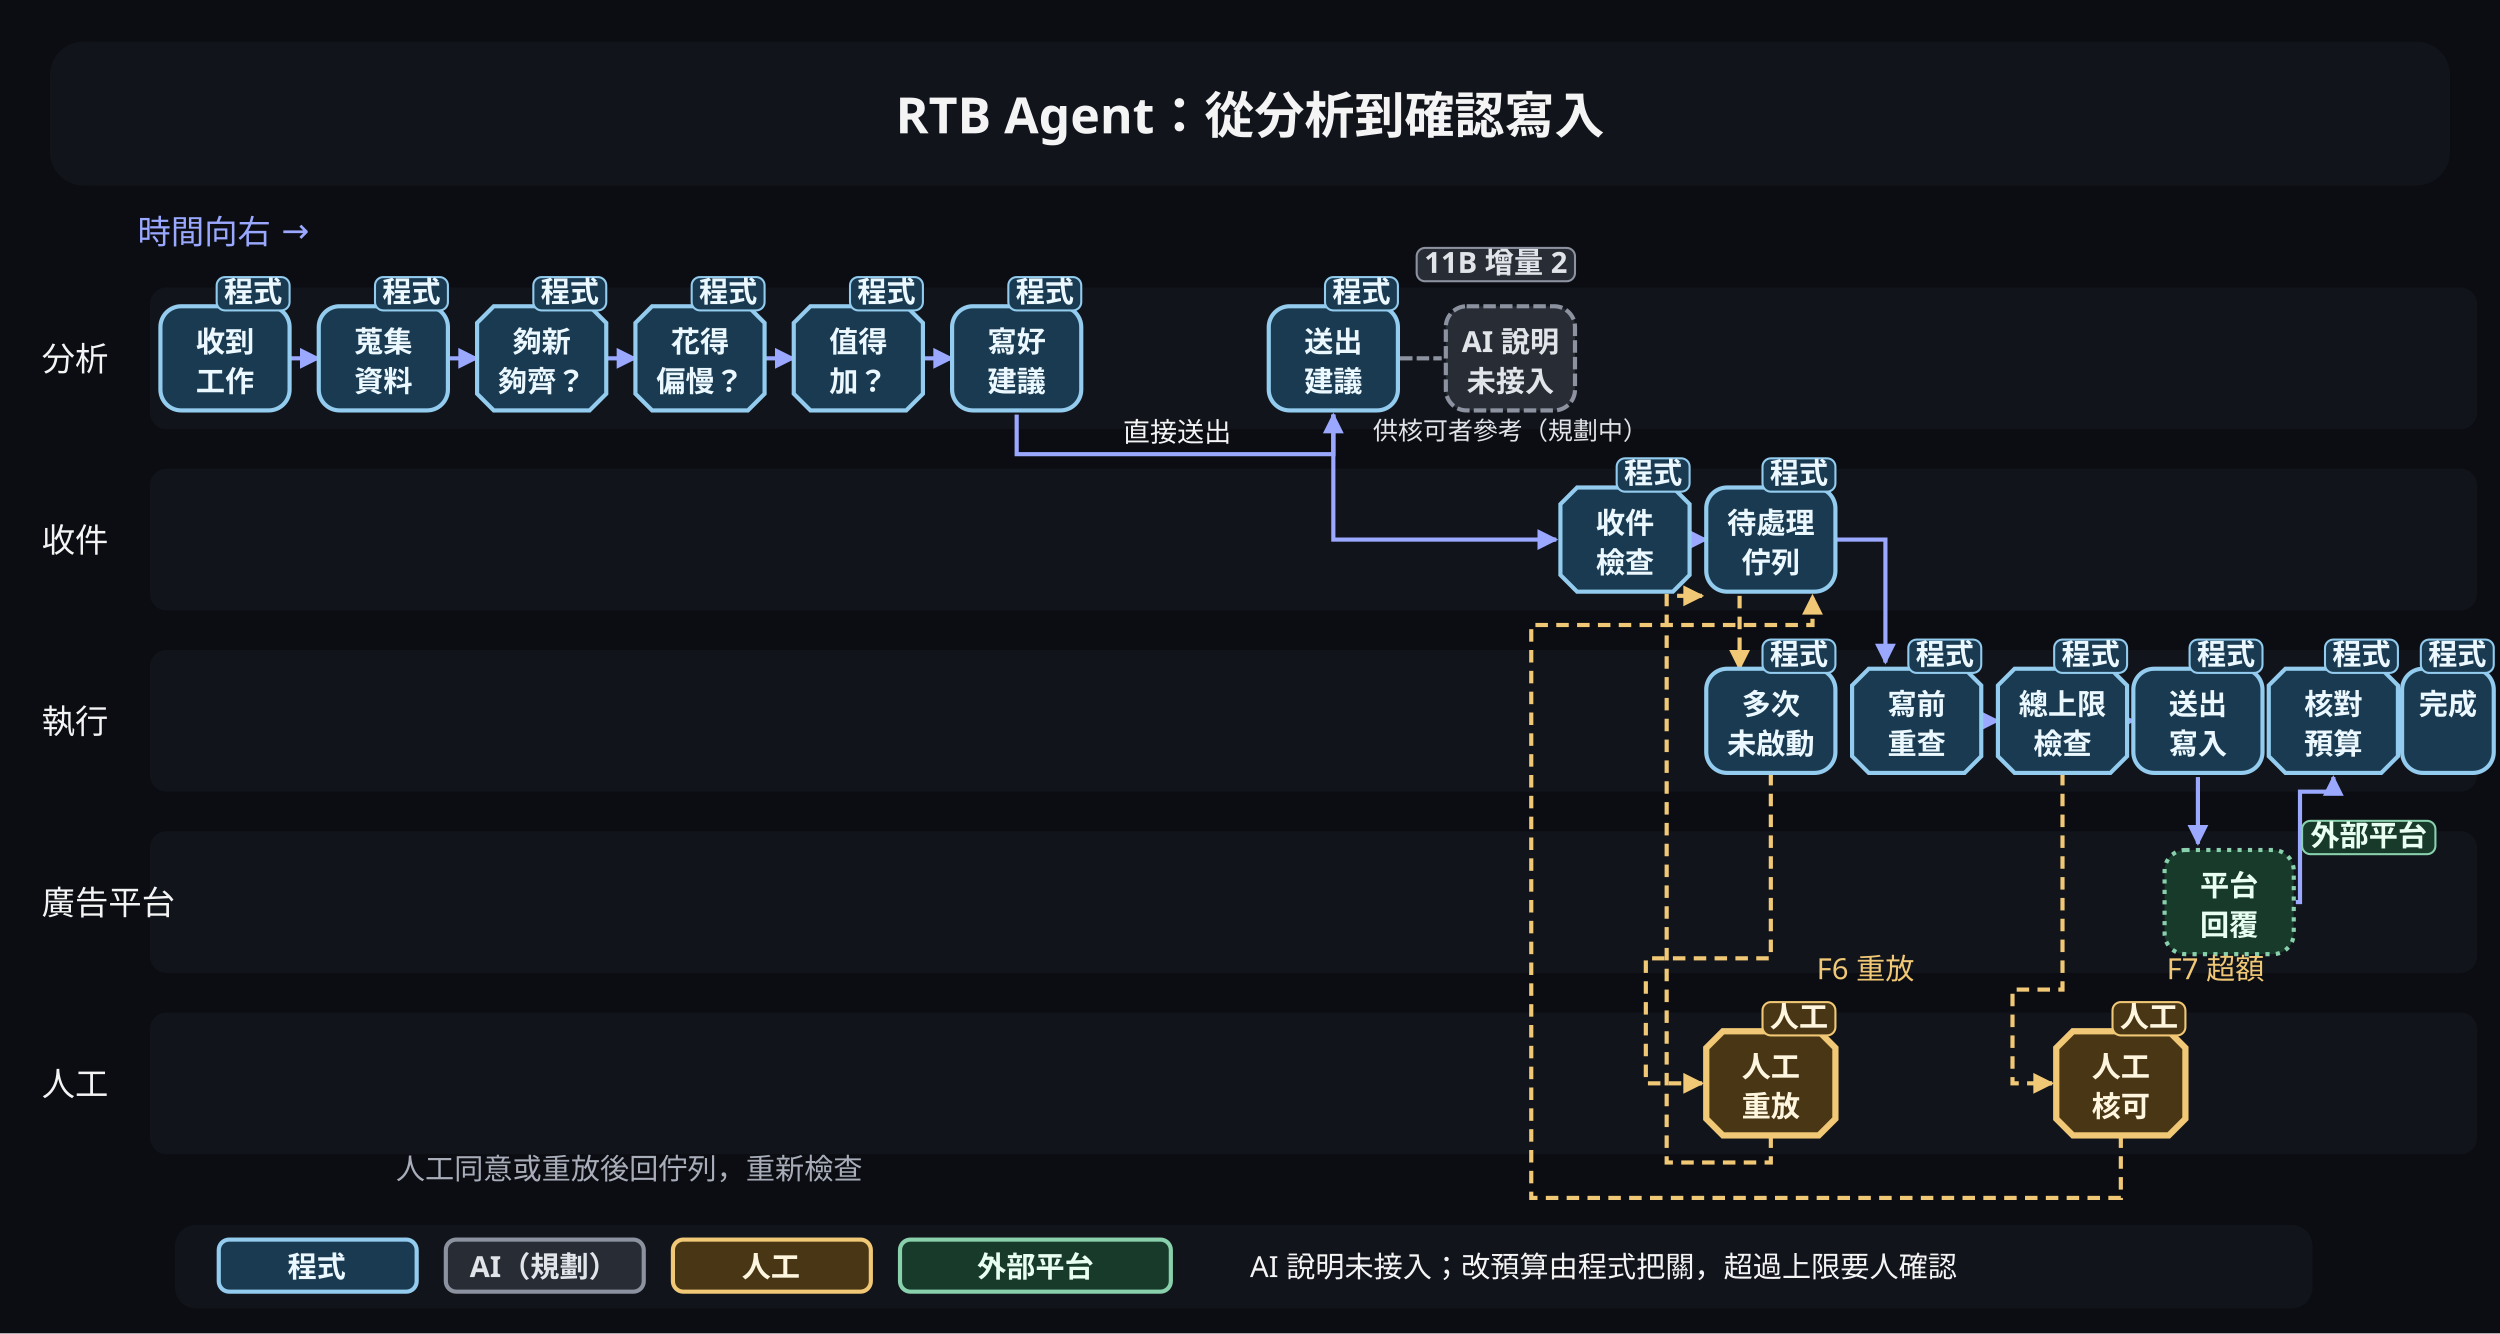
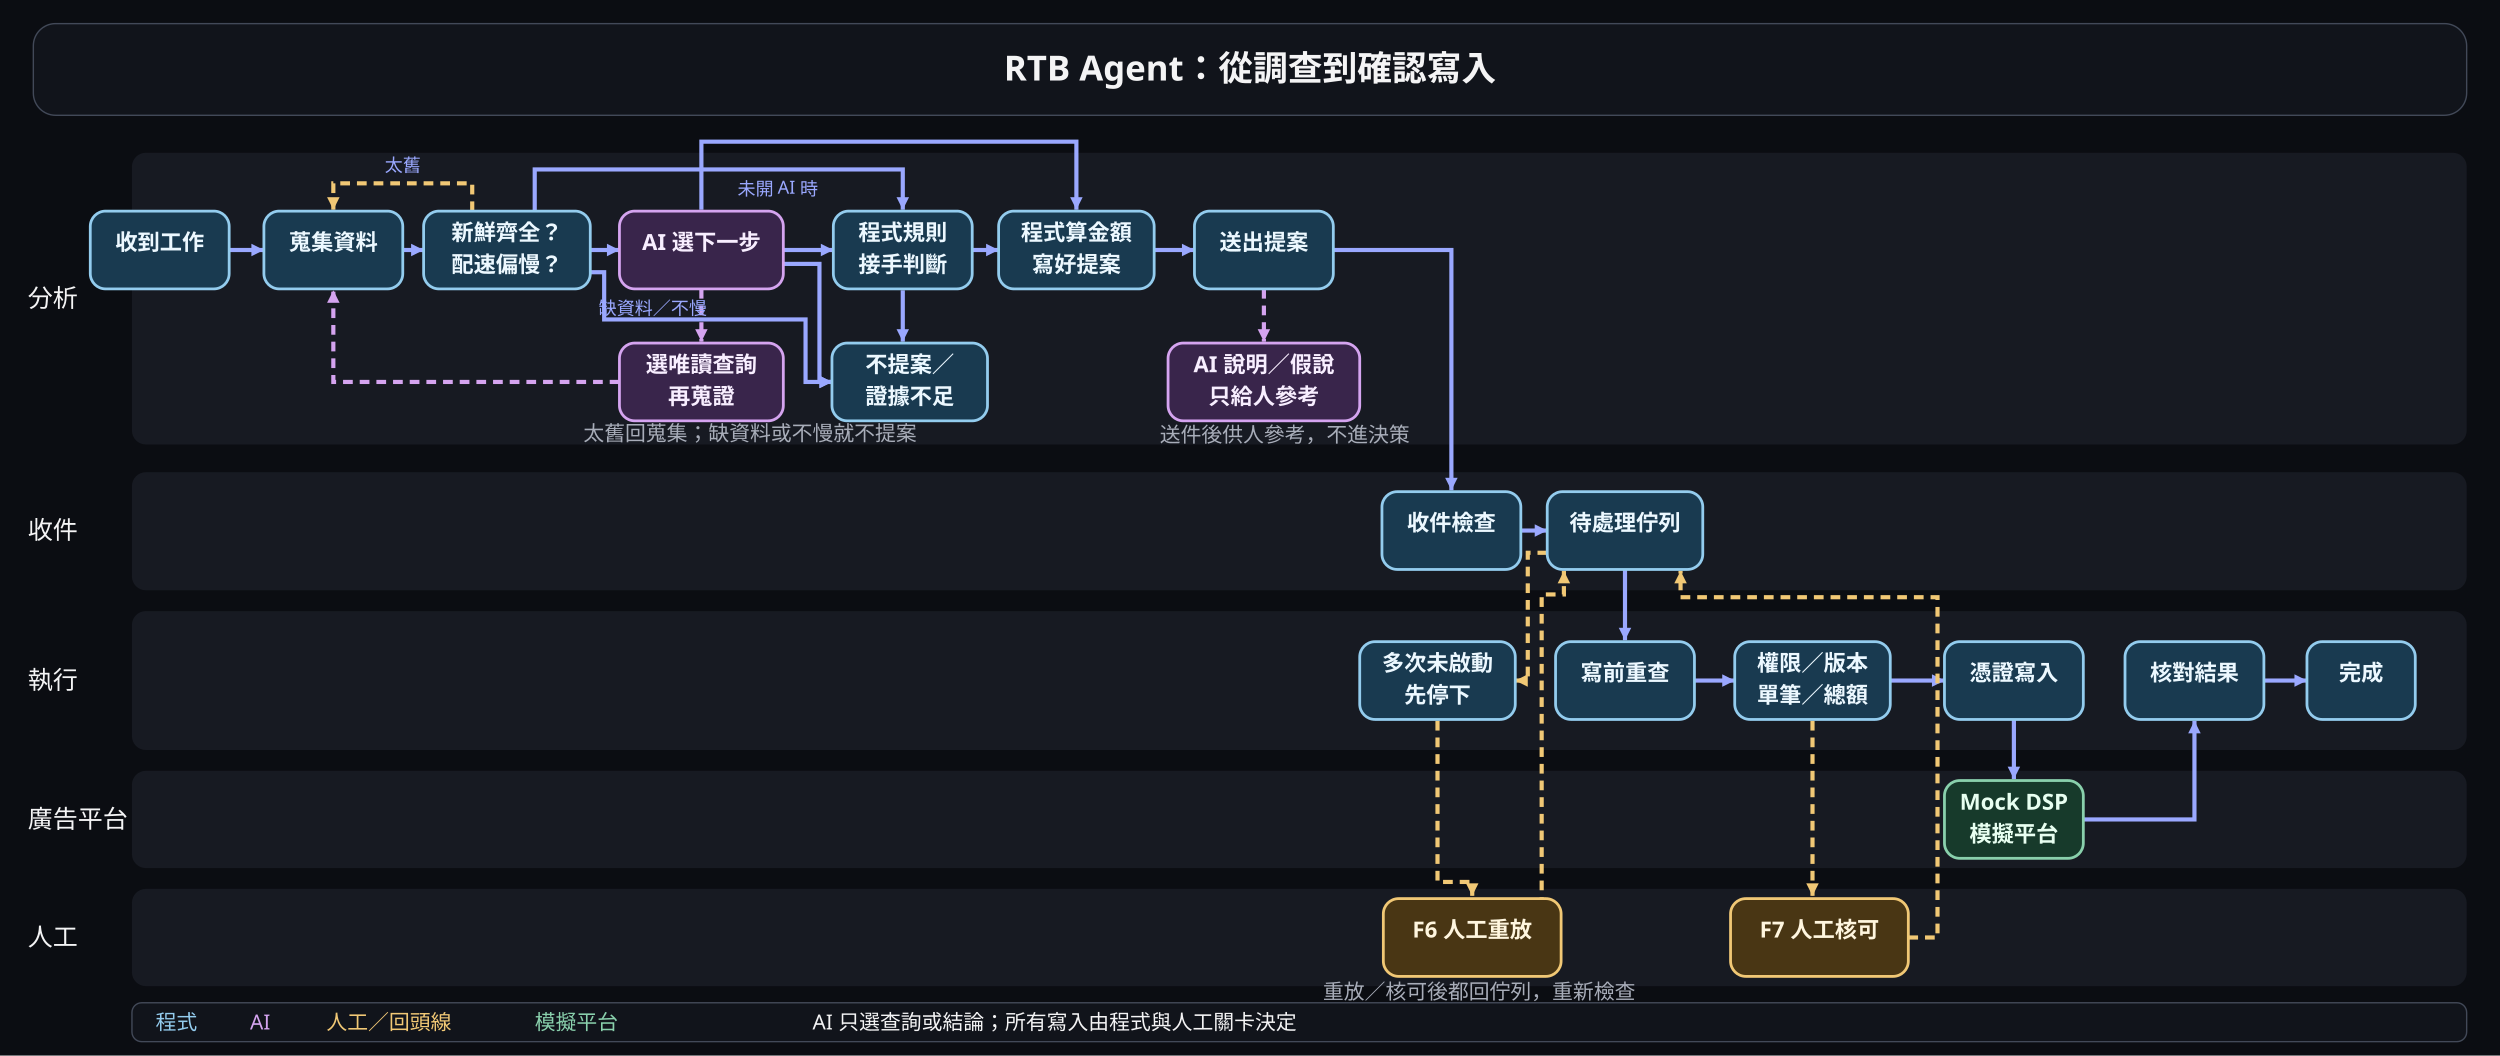
- <svg xmlns="http://www.w3.org/2000/svg" width="1200" height="640" viewBox="0 0 1200 640" role="img" aria-labelledby="title desc" font-family="Hiragino Sans GB, sans-serif">
+ <svg xmlns="http://www.w3.org/2000/svg" width="1800" height="760" viewBox="0 0 1800 760" role="img" aria-labelledby="title desc" font-family="Hiragino Sans GB, sans-serif">
  <defs>
-     <marker id="arrow" viewBox="0 0 10 10" refX="9" refY="5" markerWidth="5" markerHeight="5" orient="auto-start-reverse">
-       <path d="M0 0L10 5L0 10Z" fill="#9aa8ff" />
-     </marker>
-     <marker id="human-arrow" viewBox="0 0 10 10" refX="9" refY="5" markerWidth="5" markerHeight="5" orient="auto-start-reverse">
-       <path d="M0 0L10 5L0 10Z" fill="#f1c875" />
+     <marker id="arrow-query" markerWidth="3" markerHeight="3" refX="8" refY="4" orient="auto" viewBox="0 0 8 8">
+       <path d="M0 0L8 4L0 8Z" fill="#d5a4f0" />
    </marker>
  </defs>
-   <rect width="1200" height="640" fill="#0b0d12" />
-   <rect x="24" y="20" width="1152" height="69" rx="16" fill="#11141b" />
-   <text x="600" y="64" fill="#f4f4f5" font-size="24" text-anchor="middle" font-weight="700">RTB Agent：從分析到確認寫入</text>
-   <text x="66" y="117" fill="#9aa8ff" font-size="16">時間向右 →</text>
-   <rect x="72" y="138" width="1117" height="68" rx="8" fill="#11141b" />
-   <text x="20" y="178" fill="#f4f4f5" font-size="16">分析</text>
-   <rect x="72" y="225" width="1117" height="68" rx="8" fill="#11141b" />
-   <text x="20" y="265" fill="#f4f4f5" font-size="16">收件</text>
-   <rect x="72" y="312" width="1117" height="68" rx="8" fill="#11141b" />
-   <text x="20" y="352" fill="#f4f4f5" font-size="16">執行</text>
-   <rect x="72" y="399" width="1117" height="68" rx="8" fill="#11141b" />
-   <text x="20" y="439" fill="#f4f4f5" font-size="16">廣告平台</text>
-   <rect x="72" y="486" width="1117" height="68" rx="8" fill="#11141b" />
-   <text x="20" y="526" fill="#f4f4f5" font-size="16">人工</text>
-   <path d="M139 172H153" fill="none" stroke="#9aa8ff" stroke-width="2" marker-end="url(#arrow)" />
-   <path d="M215 172H229" fill="none" stroke="#9aa8ff" stroke-width="2" marker-end="url(#arrow)" />
-   <path d="M291 172H305" fill="none" stroke="#9aa8ff" stroke-width="2" marker-end="url(#arrow)" />
-   <path d="M367 172H381" fill="none" stroke="#9aa8ff" stroke-width="2" marker-end="url(#arrow)" />
-   <path d="M443 172H457" fill="none" stroke="#9aa8ff" stroke-width="2" marker-end="url(#arrow)" />
-   <path d="M488 199V218H640V199" fill="none" stroke="#9aa8ff" stroke-width="2" marker-end="url(#arrow)" />
-   <path d="M640 199V259H747" fill="none" stroke="#9aa8ff" stroke-width="2" marker-end="url(#arrow)" />
-   <path d="M811 259H819" fill="none" stroke="#9aa8ff" stroke-width="2" marker-end="url(#arrow)" />
-   <path d="M881 259H905V318" fill="none" stroke="#9aa8ff" stroke-width="2" marker-end="url(#arrow)" />
-   <path d="M951 346H959" fill="none" stroke="#9aa8ff" stroke-width="2" marker-end="url(#arrow)" />
-   <path d="M1021 346H1024" fill="none" stroke="#9aa8ff" stroke-width="2" marker-end="url(#arrow)" />
-   <path d="M1055 373V405" fill="none" stroke="#9aa8ff" stroke-width="2" marker-end="url(#arrow)" />
-   <path d="M1102 433H1104V380H1120V373" fill="none" stroke="#9aa8ff" stroke-width="2" marker-end="url(#arrow)" />
-   <path d="M1151 346H1153" fill="none" stroke="#9aa8ff" stroke-width="2" marker-end="url(#arrow)" />
-   <path d="M672 172H692" fill="none" stroke="#8c929f" stroke-width="2" stroke-dasharray="6 2" />
-   <path d="M990 371L990 475L966 475L966 520L985 520" fill="none" stroke="#f1c875" stroke-width="2" stroke-dasharray="6 4" marker-end="url(#human-arrow)" />
-   <path d="M1018 545L1018 575L735 575L735 300L870 300L870 286" fill="none" stroke="#f1c875" stroke-width="2" stroke-dasharray="6 4" marker-end="url(#human-arrow)" />
-   <path d="M835 286L835 321" fill="none" stroke="#f1c875" stroke-width="2" stroke-dasharray="6 4" marker-end="url(#human-arrow)" />
-   <path d="M850 371L850 460L790 460L790 520L817 520" fill="none" stroke="#f1c875" stroke-width="2" stroke-dasharray="6 4" marker-end="url(#human-arrow)" />
-   <path d="M850 545L850 558L800 558L800 286L817 286" fill="none" stroke="#f1c875" stroke-width="2" stroke-dasharray="6 4" marker-end="url(#human-arrow)" />
-   <g fill="#193a50" stroke="#93ccee" stroke-width="2">
-     <rect x="77" y="147" width="62" height="50" rx="10" />
+   <defs>
+     <marker id="arrow-note" markerWidth="3" markerHeight="3" refX="8" refY="4" orient="auto" viewBox="0 0 8 8">
+       <path d="M0 0L8 4L0 8Z" fill="#d5a4f0" />
+     </marker>
+   </defs>
+   <defs>
+     <marker id="arrow-main" markerWidth="3" markerHeight="3" refX="8" refY="4" orient="auto" viewBox="0 0 8 8">
+       <path d="M0 0L8 4L0 8Z" fill="#9aa8ff" />
+     </marker>
+   </defs>
+   <defs>
+     <marker id="arrow-human" markerWidth="3" markerHeight="3" refX="8" refY="4" orient="auto" viewBox="0 0 8 8">
+       <path d="M0 0L8 4L0 8Z" fill="#f1c875" />
+     </marker>
+   </defs>
+   <defs>
+     <marker id="arrow-branch" markerWidth="3" markerHeight="3" refX="8" refY="4" orient="auto" viewBox="0 0 8 8">
+       <path d="M0 0L8 4L0 8Z" fill="#9aa8ff" />
+     </marker>
+   </defs>
+   <defs>
+     <marker id="arrow-back" markerWidth="3" markerHeight="3" refX="8" refY="4" orient="auto" viewBox="0 0 8 8">
+       <path d="M0 0L8 4L0 8Z" fill="#f1c875" />
+     </marker>
+   </defs>
+   <rect width="1800" height="760" fill="#0b0d12" />
+   <rect x="24" y="17" width="1752" height="66" rx="16" fill="#11141b" stroke="#424958" />
+   <text x="900" y="58" text-anchor="middle" fill="#f4f4f5" font-size="25" font-weight="700">RTB Agent：從調查到確認寫入</text>
+   <rect x="95" y="110" width="1681" height="210" rx="10" fill="#171a22" />
+   <text x="20" y="221" fill="#f4f4f5" font-size="18">分析</text>
+   <rect x="95" y="340" width="1681" height="85" rx="10" fill="#171a22" />
+   <text x="20" y="388" fill="#f4f4f5" font-size="18">收件</text>
+   <rect x="95" y="440" width="1681" height="100" rx="10" fill="#171a22" />
+   <text x="20" y="496" fill="#f4f4f5" font-size="18">執行</text>
+   <rect x="95" y="555" width="1681" height="70" rx="10" fill="#171a22" />
+   <text x="20" y="596" fill="#f4f4f5" font-size="18">廣告平台</text>
+   <rect x="95" y="640" width="1681" height="70" rx="10" fill="#171a22" />
+   <text x="20" y="681" fill="#f4f4f5" font-size="18">人工</text>
+   <polyline points="165,180 190,180" fill="none" stroke="#9aa8ff" stroke-width="3" marker-end="url(#arrow-main)" />
+   <polyline points="290,180 305,180" fill="none" stroke="#9aa8ff" stroke-width="3" marker-end="url(#arrow-main)" />
+   <polyline points="425,180 446,180" fill="none" stroke="#9aa8ff" stroke-width="3" marker-end="url(#arrow-main)" />
+   <polyline points="340,152 340,132 240,132 240,151" fill="none" stroke="#f1c875" stroke-width="3" stroke-dasharray="7 5" marker-end="url(#arrow-back)" />
+   <polyline points="425,196 435,196 435,230 580,230 580,275 599,275" fill="none" stroke="#9aa8ff" stroke-width="3" marker-end="url(#arrow-branch)" />
+   <polyline points="385,152 385,122 650,122 650,151" fill="none" stroke="#9aa8ff" stroke-width="3" marker-end="url(#arrow-branch)" />
+   <polyline points="564,180 600,180" fill="none" stroke="#9aa8ff" stroke-width="3" marker-end="url(#arrow-branch)" />
+   <polyline points="505,151 505,102 775,102 775,151" fill="none" stroke="#9aa8ff" stroke-width="3" marker-end="url(#arrow-main)" />
+   <polyline points="505,208 505,246" fill="none" stroke="#d5a4f0" stroke-width="3" stroke-dasharray="7 5" marker-end="url(#arrow-query)" />
+   <polyline points="446,275 240,275 240,209" fill="none" stroke="#d5a4f0" stroke-width="3" stroke-dasharray="7 5" marker-end="url(#arrow-query)" />
+   <polyline points="564,190 590,190 590,275 599,275" fill="none" stroke="#9aa8ff" stroke-width="3" marker-end="url(#arrow-branch)" />
+   <polyline points="700,180 719,180" fill="none" stroke="#9aa8ff" stroke-width="3" marker-end="url(#arrow-branch)" />
+   <polyline points="650,209 650,246" fill="none" stroke="#9aa8ff" stroke-width="3" marker-end="url(#arrow-branch)" />
+   <polyline points="831,180 860,180" fill="none" stroke="#9aa8ff" stroke-width="3" marker-end="url(#arrow-main)" />
+   <polyline points="910,208 910,246" fill="none" stroke="#d5a4f0" stroke-width="3" stroke-dasharray="7 5" marker-end="url(#arrow-note)" />
+   <polyline points="960,180 1045,180 1045,353" fill="none" stroke="#9aa8ff" stroke-width="3" marker-end="url(#arrow-main)" />
+   <polyline points="1095,382 1114,382" fill="none" stroke="#9aa8ff" stroke-width="3" marker-end="url(#arrow-main)" />
+   <polyline points="1170,410 1170,461" fill="none" stroke="#9aa8ff" stroke-width="3" marker-end="url(#arrow-main)" />
+   <polyline points="1220,490 1249,490" fill="none" stroke="#9aa8ff" stroke-width="3" marker-end="url(#arrow-main)" />
+   <polyline points="1361,490 1400,490" fill="none" stroke="#9aa8ff" stroke-width="3" marker-end="url(#arrow-main)" />
+   <polyline points="1450,518 1450,561" fill="none" stroke="#9aa8ff" stroke-width="3" marker-end="url(#arrow-main)" />
+   <polyline points="1500,590 1580,590 1580,519" fill="none" stroke="#9aa8ff" stroke-width="3" marker-end="url(#arrow-main)" />
+   <polyline points="1630,490 1661,490" fill="none" stroke="#9aa8ff" stroke-width="3" marker-end="url(#arrow-main)" />
+   <polyline points="1114,398 1100,398 1100,490 1091,490" fill="none" stroke="#f1c875" stroke-width="3" stroke-dasharray="7 5" marker-end="url(#arrow-human)" />
+   <polyline points="1035,519 1035,635 1060,635 1060,645" fill="none" stroke="#f1c875" stroke-width="3" stroke-dasharray="7 5" marker-end="url(#arrow-human)" />
+   <polyline points="1124,675 1110,675 1110,428 1126,428 1126,411" fill="none" stroke="#f1c875" stroke-width="3" stroke-dasharray="7 5" marker-end="url(#arrow-human)" />
+   <polyline points="1305,519 1305,645" fill="none" stroke="#f1c875" stroke-width="3" stroke-dasharray="7 5" marker-end="url(#arrow-human)" />
+   <polyline points="1374,675 1395,675 1395,430 1210,430 1210,411" fill="none" stroke="#f1c875" stroke-width="3" stroke-dasharray="7 5" marker-end="url(#arrow-human)" />
+   <rect x="65" y="152" width="100" height="56" rx="11" fill="#193a50" stroke="#93ccee" stroke-width="2" />
+   <g fill="#ecf8ff" font-size="16" font-weight="700">
+     <text x="115" y="180" text-anchor="middle">收到工作</text>
  </g>
-   <g fill="#ecf8ff" font-weight="700">
-     <text x="108" y="169" text-anchor="middle" font-size="14">收到</text>
-     <text x="108" y="188" text-anchor="middle" font-size="14">工作</text>
-     <rect x="104" y="133" width="35" height="16" rx="4" fill="#193a50" stroke="#93ccee" />
-     <text x="121.5" y="145" text-anchor="middle" font-size="14">程式</text>
+   <rect x="190" y="152" width="100" height="56" rx="11" fill="#193a50" stroke="#93ccee" stroke-width="2" />
+   <g fill="#ecf8ff" font-size="16" font-weight="700">
+     <text x="240" y="180" text-anchor="middle">蒐集資料</text>
  </g>
-   <g fill="#193a50" stroke="#93ccee" stroke-width="2">
-     <rect x="153" y="147" width="62" height="50" rx="10" />
+   <rect x="305" y="152" width="120" height="56" rx="11" fill="#193a50" stroke="#93ccee" stroke-width="2" />
+   <g fill="#ecf8ff" font-size="16" font-weight="700">
+     <text x="365" y="173" text-anchor="middle">新鮮齊全？</text>
+     <text x="365" y="196" text-anchor="middle">配速偏慢？</text>
  </g>
-   <g fill="#ecf8ff" font-weight="700">
-     <text x="184" y="169" text-anchor="middle" font-size="14">蒐集</text>
-     <text x="184" y="188" text-anchor="middle" font-size="14">資料</text>
-     <rect x="180" y="133" width="35" height="16" rx="4" fill="#193a50" stroke="#93ccee" />
-     <text x="197.5" y="145" text-anchor="middle" font-size="14">程式</text>
+   <rect x="446" y="152" width="118" height="56" rx="11" fill="#39254b" stroke="#d5a4f0" stroke-width="2" />
+   <g fill="#f8eeff" font-size="16" font-weight="700">
+     <text x="505" y="180" text-anchor="middle">AI 選下一步</text>
  </g>
-   <g fill="#193a50" stroke="#93ccee" stroke-width="2">
-     <path d="M237 147H283L291 155V189L283 197H237L229 189V155Z" />
+   <rect x="600" y="152" width="100" height="56" rx="11" fill="#193a50" stroke="#93ccee" stroke-width="2" />
+   <g fill="#ecf8ff" font-size="16" font-weight="700">
+     <text x="650" y="173" text-anchor="middle">程式規則</text>
+     <text x="650" y="196" text-anchor="middle">接手判斷</text>
  </g>
-   <g fill="#ecf8ff" font-weight="700">
-     <text x="260" y="169" text-anchor="middle" font-size="14">夠新</text>
-     <text x="260" y="188" text-anchor="middle" font-size="14">夠齊？</text>
-     <rect x="256" y="133" width="35" height="16" rx="4" fill="#193a50" stroke="#93ccee" />
-     <text x="273.5" y="145" text-anchor="middle" font-size="14">程式</text>
+   <rect x="719" y="152" width="112" height="56" rx="11" fill="#193a50" stroke="#93ccee" stroke-width="2" />
+   <g fill="#ecf8ff" font-size="16" font-weight="700">
+     <text x="775" y="173" text-anchor="middle">程式算金額</text>
+     <text x="775" y="196" text-anchor="middle">寫好提案</text>
  </g>
-   <g fill="#193a50" stroke="#93ccee" stroke-width="2">
-     <path d="M313 147H359L367 155V189L359 197H313L305 189V155Z" />
+   <rect x="860" y="152" width="100" height="56" rx="11" fill="#193a50" stroke="#93ccee" stroke-width="2" />
+   <g fill="#ecf8ff" font-size="16" font-weight="700">
+     <text x="910" y="180" text-anchor="middle">送出提案</text>
  </g>
-   <g fill="#ecf8ff" font-weight="700">
-     <text x="336" y="169" text-anchor="middle" font-size="14">花得</text>
-     <text x="336" y="188" text-anchor="middle" font-size="14">偏慢？</text>
-     <rect x="332" y="133" width="35" height="16" rx="4" fill="#193a50" stroke="#93ccee" />
-     <text x="349.5" y="145" text-anchor="middle" font-size="14">程式</text>
+   <rect x="446" y="247" width="118" height="56" rx="11" fill="#39254b" stroke="#d5a4f0" stroke-width="2" />
+   <g fill="#f8eeff" font-size="16" font-weight="700">
+     <text x="505" y="268" text-anchor="middle">選唯讀查詢</text>
+     <text x="505" y="291" text-anchor="middle">再蒐證</text>
  </g>
-   <g fill="#193a50" stroke="#93ccee" stroke-width="2">
-     <path d="M389 147H435L443 155V189L435 197H389L381 189V155Z" />
+   <rect x="599" y="247" width="112" height="56" rx="11" fill="#193a50" stroke="#93ccee" stroke-width="2" />
+   <g fill="#ecf8ff" font-size="16" font-weight="700">
+     <text x="655" y="268" text-anchor="middle">不提案／</text>
+     <text x="655" y="291" text-anchor="middle">證據不足</text>
  </g>
-   <g fill="#ecf8ff" font-weight="700">
-     <text x="412" y="169" text-anchor="middle" font-size="14">值得</text>
-     <text x="412" y="188" text-anchor="middle" font-size="14">加？</text>
-     <rect x="408" y="133" width="35" height="16" rx="4" fill="#193a50" stroke="#93ccee" />
-     <text x="425.5" y="145" text-anchor="middle" font-size="14">程式</text>
+   <rect x="841" y="247" width="138" height="56" rx="11" fill="#39254b" stroke="#d5a4f0" stroke-width="2" />
+   <g fill="#f8eeff" font-size="16" font-weight="700">
+     <text x="910" y="268" text-anchor="middle">AI 說明／假說</text>
+     <text x="910" y="291" text-anchor="middle">只給人參考</text>
  </g>
-   <g fill="#193a50" stroke="#93ccee" stroke-width="2">
-     <rect x="457" y="147" width="62" height="50" rx="10" />
+   <rect x="995" y="354" width="100" height="56" rx="11" fill="#193a50" stroke="#93ccee" stroke-width="2" />
+   <g fill="#ecf8ff" font-size="16" font-weight="700">
+     <text x="1045" y="382" text-anchor="middle">收件檢查</text>
  </g>
-   <g fill="#ecf8ff" font-weight="700">
-     <text x="488" y="169" text-anchor="middle" font-size="14">寫好</text>
-     <text x="488" y="188" text-anchor="middle" font-size="14">建議</text>
-     <rect x="484" y="133" width="35" height="16" rx="4" fill="#193a50" stroke="#93ccee" />
-     <text x="501.5" y="145" text-anchor="middle" font-size="14">程式</text>
+   <rect x="1114" y="354" width="112" height="56" rx="11" fill="#193a50" stroke="#93ccee" stroke-width="2" />
+   <g fill="#ecf8ff" font-size="16" font-weight="700">
+     <text x="1170" y="382" text-anchor="middle">待處理佇列</text>
  </g>
-   <g fill="#193a50" stroke="#93ccee" stroke-width="2">
-     <rect x="609" y="147" width="62" height="50" rx="10" />
+   <rect x="979" y="462" width="112" height="56" rx="11" fill="#193a50" stroke="#93ccee" stroke-width="2" />
+   <g fill="#ecf8ff" font-size="16" font-weight="700">
+     <text x="1035" y="483" text-anchor="middle">多次未啟動</text>
+     <text x="1035" y="506" text-anchor="middle">先停下</text>
  </g>
-   <g fill="#ecf8ff" font-weight="700">
-     <text x="640" y="169" text-anchor="middle" font-size="14">送出</text>
-     <text x="640" y="188" text-anchor="middle" font-size="14">建議</text>
-     <rect x="636" y="133" width="35" height="16" rx="4" fill="#193a50" stroke="#93ccee" />
-     <text x="653.5" y="145" text-anchor="middle" font-size="14">程式</text>
+   <rect x="1120" y="462" width="100" height="56" rx="11" fill="#193a50" stroke="#93ccee" stroke-width="2" />
+   <g fill="#ecf8ff" font-size="16" font-weight="700">
+     <text x="1170" y="490" text-anchor="middle">寫前重查</text>
  </g>
-   <g fill="#282c35" stroke="#8c929f" stroke-width="2" stroke-dasharray="6 2">
-     <rect x="694" y="147" width="62" height="50" rx="10" />
+   <rect x="1249" y="462" width="112" height="56" rx="11" fill="#193a50" stroke="#93ccee" stroke-width="2" />
+   <g fill="#ecf8ff" font-size="16" font-weight="700">
+     <text x="1305" y="483" text-anchor="middle">權限／版本</text>
+     <text x="1305" y="506" text-anchor="middle">單筆／總額</text>
  </g>
-   <g fill="#e1e4e9" font-weight="700">
-     <text x="725" y="169" text-anchor="middle" font-size="14">AI 說明</text>
-     <text x="725" y="188" text-anchor="middle" font-size="14">未接入</text>
-     <rect x="680" y="119" width="76" height="16" rx="4" fill="#282c35" stroke="#8c929f" />
-     <text x="718.0" y="131" text-anchor="middle" font-size="14">11B 增量 2</text>
+   <rect x="1400" y="462" width="100" height="56" rx="11" fill="#193a50" stroke="#93ccee" stroke-width="2" />
+   <g fill="#ecf8ff" font-size="16" font-weight="700">
+     <text x="1450" y="490" text-anchor="middle">憑證寫入</text>
  </g>
-   <g fill="#193a50" stroke="#93ccee" stroke-width="2">
-     <path d="M757 234H803L811 242V276L803 284H757L749 276V242Z" />
+   <rect x="1530" y="462" width="100" height="56" rx="11" fill="#193a50" stroke="#93ccee" stroke-width="2" />
+   <g fill="#ecf8ff" font-size="16" font-weight="700">
+     <text x="1580" y="490" text-anchor="middle">核對結果</text>
  </g>
-   <g fill="#ecf8ff" font-weight="700">
-     <text x="780" y="256" text-anchor="middle" font-size="14">收件</text>
-     <text x="780" y="275" text-anchor="middle" font-size="14">檢查</text>
-     <rect x="776" y="220" width="35" height="16" rx="4" fill="#193a50" stroke="#93ccee" />
-     <text x="793.5" y="232" text-anchor="middle" font-size="14">程式</text>
+   <rect x="1661" y="462" width="78" height="56" rx="11" fill="#193a50" stroke="#93ccee" stroke-width="2" />
+   <g fill="#ecf8ff" font-size="16" font-weight="700">
+     <text x="1700" y="490" text-anchor="middle">完成</text>
  </g>
-   <g fill="#193a50" stroke="#93ccee" stroke-width="2">
-     <rect x="819" y="234" width="62" height="50" rx="10" />
+   <rect x="1400" y="562" width="100" height="56" rx="11" fill="#173a2b" stroke="#89d0ac" stroke-width="2" />
+   <g fill="#e8fff1" font-size="16" font-weight="700">
+     <text x="1450" y="583" text-anchor="middle">Mock DSP</text>
+     <text x="1450" y="606" text-anchor="middle">模擬平台</text>
  </g>
-   <g fill="#ecf8ff" font-weight="700">
-     <text x="850" y="256" text-anchor="middle" font-size="14">待處理</text>
-     <text x="850" y="275" text-anchor="middle" font-size="14">佇列</text>
-     <rect x="846" y="220" width="35" height="16" rx="4" fill="#193a50" stroke="#93ccee" />
-     <text x="863.5" y="232" text-anchor="middle" font-size="14">程式</text>
+   <rect x="996" y="647" width="128" height="56" rx="11" fill="#493614" stroke="#f1c875" stroke-width="2" />
+   <g fill="#fff6df" font-size="16" font-weight="700">
+     <text x="1060" y="675" text-anchor="middle">F6 人工重放</text>
  </g>
-   <g fill="#193a50" stroke="#93ccee" stroke-width="2">
-     <path d="M897 321H943L951 329V363L943 371H897L889 363V329Z" />
+   <rect x="1246" y="647" width="128" height="56" rx="11" fill="#493614" stroke="#f1c875" stroke-width="2" />
+   <g fill="#fff6df" font-size="16" font-weight="700">
+     <text x="1310" y="675" text-anchor="middle">F7 人工核可</text>
  </g>
-   <g fill="#ecf8ff" font-weight="700">
-     <text x="920" y="343" text-anchor="middle" font-size="14">寫前</text>
-     <text x="920" y="362" text-anchor="middle" font-size="14">重查</text>
-     <rect x="916" y="307" width="35" height="16" rx="4" fill="#193a50" stroke="#93ccee" />
-     <text x="933.5" y="319" text-anchor="middle" font-size="14">程式</text>
-   </g>
-   <g fill="#193a50" stroke="#93ccee" stroke-width="2">
-     <path d="M967 321H1013L1021 329V363L1013 371H967L959 363V329Z" />
-   </g>
-   <g fill="#ecf8ff" font-weight="700">
-     <text x="990" y="343" text-anchor="middle" font-size="14">總上限</text>
-     <text x="990" y="362" text-anchor="middle" font-size="14">檢查</text>
-     <rect x="986" y="307" width="35" height="16" rx="4" fill="#193a50" stroke="#93ccee" />
-     <text x="1003.5" y="319" text-anchor="middle" font-size="14">程式</text>
-   </g>
-   <g fill="#193a50" stroke="#93ccee" stroke-width="2">
-     <rect x="1024" y="321" width="62" height="50" rx="10" />
-   </g>
-   <g fill="#ecf8ff" font-weight="700">
-     <text x="1055" y="343" text-anchor="middle" font-size="14">送出</text>
-     <text x="1055" y="362" text-anchor="middle" font-size="14">寫入</text>
-     <rect x="1051" y="307" width="35" height="16" rx="4" fill="#193a50" stroke="#93ccee" />
-     <text x="1068.5" y="319" text-anchor="middle" font-size="14">程式</text>
-   </g>
-   <g fill="#173a2b" stroke="#89d0ac" stroke-width="2" stroke-dasharray="2 3">
-     <rect x="1039" y="408" width="62" height="50" rx="10" />
-   </g>
-   <g fill="#e8fff1" font-weight="700">
-     <text x="1070" y="430" text-anchor="middle" font-size="14">平台</text>
-     <text x="1070" y="449" text-anchor="middle" font-size="14">回覆</text>
-     <rect x="1105" y="394" width="64" height="16" rx="4" fill="#173a2b" stroke="#89d0ac" />
-     <text x="1137.0" y="406" text-anchor="middle" font-size="14">外部平台</text>
-   </g>
-   <g fill="#193a50" stroke="#93ccee" stroke-width="2">
-     <path d="M1097 321H1143L1151 329V363L1143 371H1097L1089 363V329Z" />
-   </g>
-   <g fill="#ecf8ff" font-weight="700">
-     <text x="1120" y="343" text-anchor="middle" font-size="14">核對</text>
-     <text x="1120" y="362" text-anchor="middle" font-size="14">預算</text>
-     <rect x="1116" y="307" width="35" height="16" rx="4" fill="#193a50" stroke="#93ccee" />
-     <text x="1133.5" y="319" text-anchor="middle" font-size="14">程式</text>
-   </g>
-   <g fill="#193a50" stroke="#93ccee" stroke-width="2">
-     <rect x="1153" y="321" width="44" height="50" rx="10" />
-   </g>
-   <g fill="#ecf8ff" font-weight="700">
-     <text x="1175" y="343" text-anchor="middle" font-size="14">完成</text>
-     <rect x="1162" y="307" width="35" height="16" rx="4" fill="#193a50" stroke="#93ccee" />
-     <text x="1179.5" y="319" text-anchor="middle" font-size="14">程式</text>
-   </g>
-   <g fill="#493614" stroke="#f1c875" stroke-width="3">
-     <path d="M995 495H1041L1049 503V537L1041 545H995L987 537V503Z" />
-   </g>
-   <g fill="#fff6df" font-weight="700">
-     <text x="1018" y="517" text-anchor="middle" font-size="14">人工</text>
-     <text x="1018" y="536" text-anchor="middle" font-size="14">核可</text>
-     <rect x="1014" y="481" width="35" height="16" rx="4" fill="#493614" stroke="#f1c875" />
-     <text x="1031.5" y="493" text-anchor="middle" font-size="14">人工</text>
-   </g>
-   <g fill="#193a50" stroke="#93ccee" stroke-width="2">
-     <rect x="819" y="321" width="62" height="50" rx="10" />
-   </g>
-   <g fill="#ecf8ff" font-weight="700">
-     <text x="850" y="343" text-anchor="middle" font-size="14">多次</text>
-     <text x="850" y="362" text-anchor="middle" font-size="14">未啟動</text>
-     <rect x="846" y="307" width="35" height="16" rx="4" fill="#193a50" stroke="#93ccee" />
-     <text x="863.5" y="319" text-anchor="middle" font-size="14">程式</text>
-   </g>
-   <g fill="#493614" stroke="#f1c875" stroke-width="3">
-     <path d="M827 495H873L881 503V537L873 545H827L819 537V503Z" />
-   </g>
-   <g fill="#fff6df" font-weight="700">
-     <text x="850" y="517" text-anchor="middle" font-size="14">人工</text>
-     <text x="850" y="536" text-anchor="middle" font-size="14">重放</text>
-     <rect x="846" y="481" width="35" height="16" rx="4" fill="#493614" stroke="#f1c875" />
-     <text x="863.5" y="493" text-anchor="middle" font-size="14">人工</text>
-   </g>
-   <text x="565" y="212" fill="#f4f4f5" font-size="13" text-anchor="middle">直接送出</text>
-   <text x="725" y="211" fill="#e1e4e9" font-size="12" text-anchor="middle">供核可者參考（規劃中）</text>
-   <text x="1040" y="470" fill="#f1c875" font-size="14">F7 超額</text>
-   <text x="872" y="470" fill="#f1c875" font-size="14">F6 重放</text>
-   <text x="190" y="566" fill="#a8adb9" font-size="14">人工同意或重放後回佇列，重新檢查</text>
-   <rect x="84" y="588" width="1026" height="40" rx="10" fill="#11141b" />
-   <rect x="105" y="595" width="95" height="25" rx="5" fill="#193a50" stroke="#93ccee" stroke-width="2" />
-   <text x="152" y="613" fill="#ecf8ff" font-size="14" text-anchor="middle" font-weight="700">程式</text>
-   <rect x="214" y="595" width="95" height="25" rx="5" fill="#282c35" stroke="#8c929f" stroke-width="2" />
-   <text x="261" y="613" fill="#e1e4e9" font-size="14" text-anchor="middle" font-weight="700">AI（規劃）</text>
-   <rect x="323" y="595" width="95" height="25" rx="5" fill="#493614" stroke="#f1c875" stroke-width="2" />
-   <text x="370" y="613" fill="#fff6df" font-size="14" text-anchor="middle" font-weight="700">人工</text>
-   <rect x="432" y="595" width="130" height="25" rx="5" fill="#173a2b" stroke="#89d0ac" stroke-width="2" />
-   <text x="497" y="613" fill="#e8fff1" font-size="14" text-anchor="middle" font-weight="700">外部平台</text>
-   <text x="600" y="613" fill="#f4f4f5" font-size="14">AI 說明未接入；改預算由程式把關，超過上限要人確認</text>
+   <text x="540" y="312" text-anchor="middle" dominant-baseline="middle" fill="#a8adb9" font-size="15">太舊回蒐集；缺資料或不慢就不提案</text>
+   <text x="925" y="313" text-anchor="middle" dominant-baseline="middle" fill="#a8adb9" font-size="15">送件後供人參考，不進決策</text>
+   <text x="1065" y="714" text-anchor="middle" dominant-baseline="middle" fill="#a8adb9" font-size="15">重放／核可後都回佇列，重新檢查</text>
+   <text x="290" y="119" text-anchor="middle" dominant-baseline="middle" fill="#9aa8ff" font-size="13">太舊</text>
+   <text x="560" y="136" text-anchor="middle" dominant-baseline="middle" fill="#9aa8ff" font-size="13">未開 AI 時</text>
+   <text x="470" y="222" text-anchor="middle" dominant-baseline="middle" fill="#9aa8ff" font-size="13">缺資料／不慢</text>
+   <rect x="95" y="722" width="1681" height="28" rx="7" fill="#11141b" stroke="#424958" />
+   <text x="112" y="736" dominant-baseline="middle" fill="#93ccee" font-size="15">程式</text>
+   <text x="180" y="736" dominant-baseline="middle" fill="#d5a4f0" font-size="15">AI</text>
+   <text x="235" y="736" dominant-baseline="middle" fill="#f1c875" font-size="15">人工／回頭線</text>
+   <text x="385" y="736" dominant-baseline="middle" fill="#89d0ac" font-size="15">模擬平台</text>
+   <text x="585" y="736" dominant-baseline="middle" fill="#f4f4f5" font-size="15">AI 只選查詢或結論；所有寫入由程式與人工關卡決定</text>
</svg>
